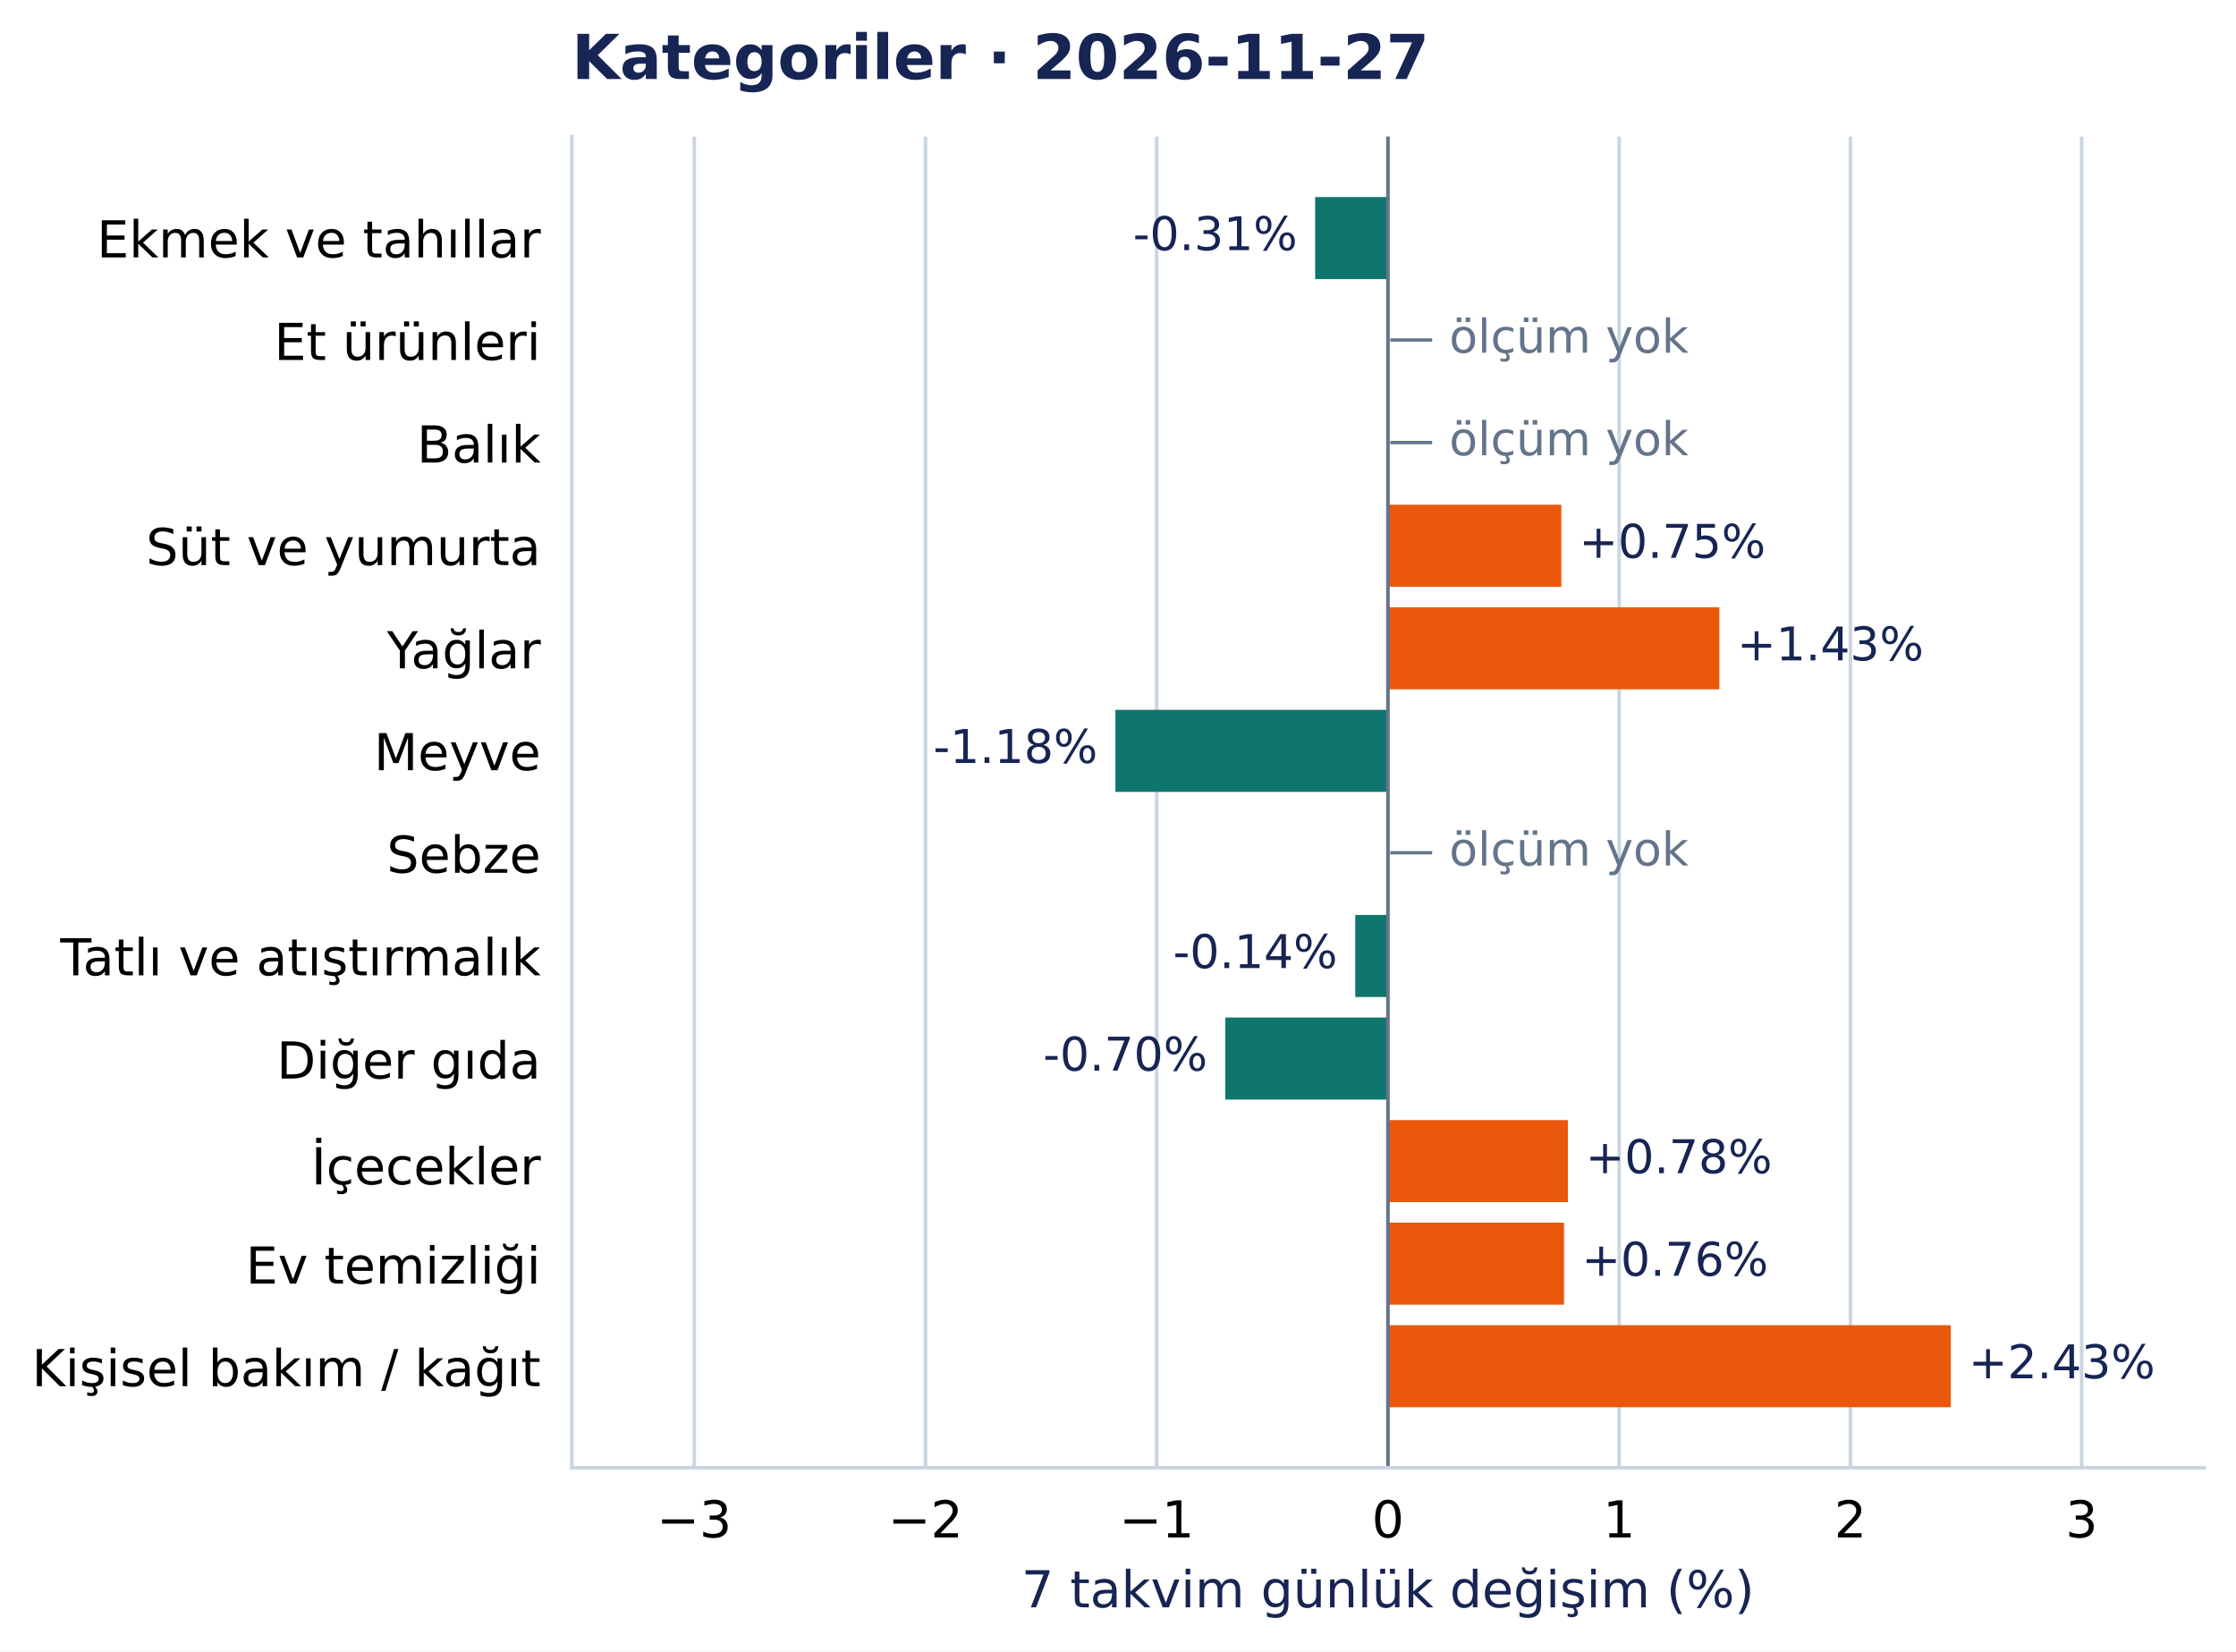
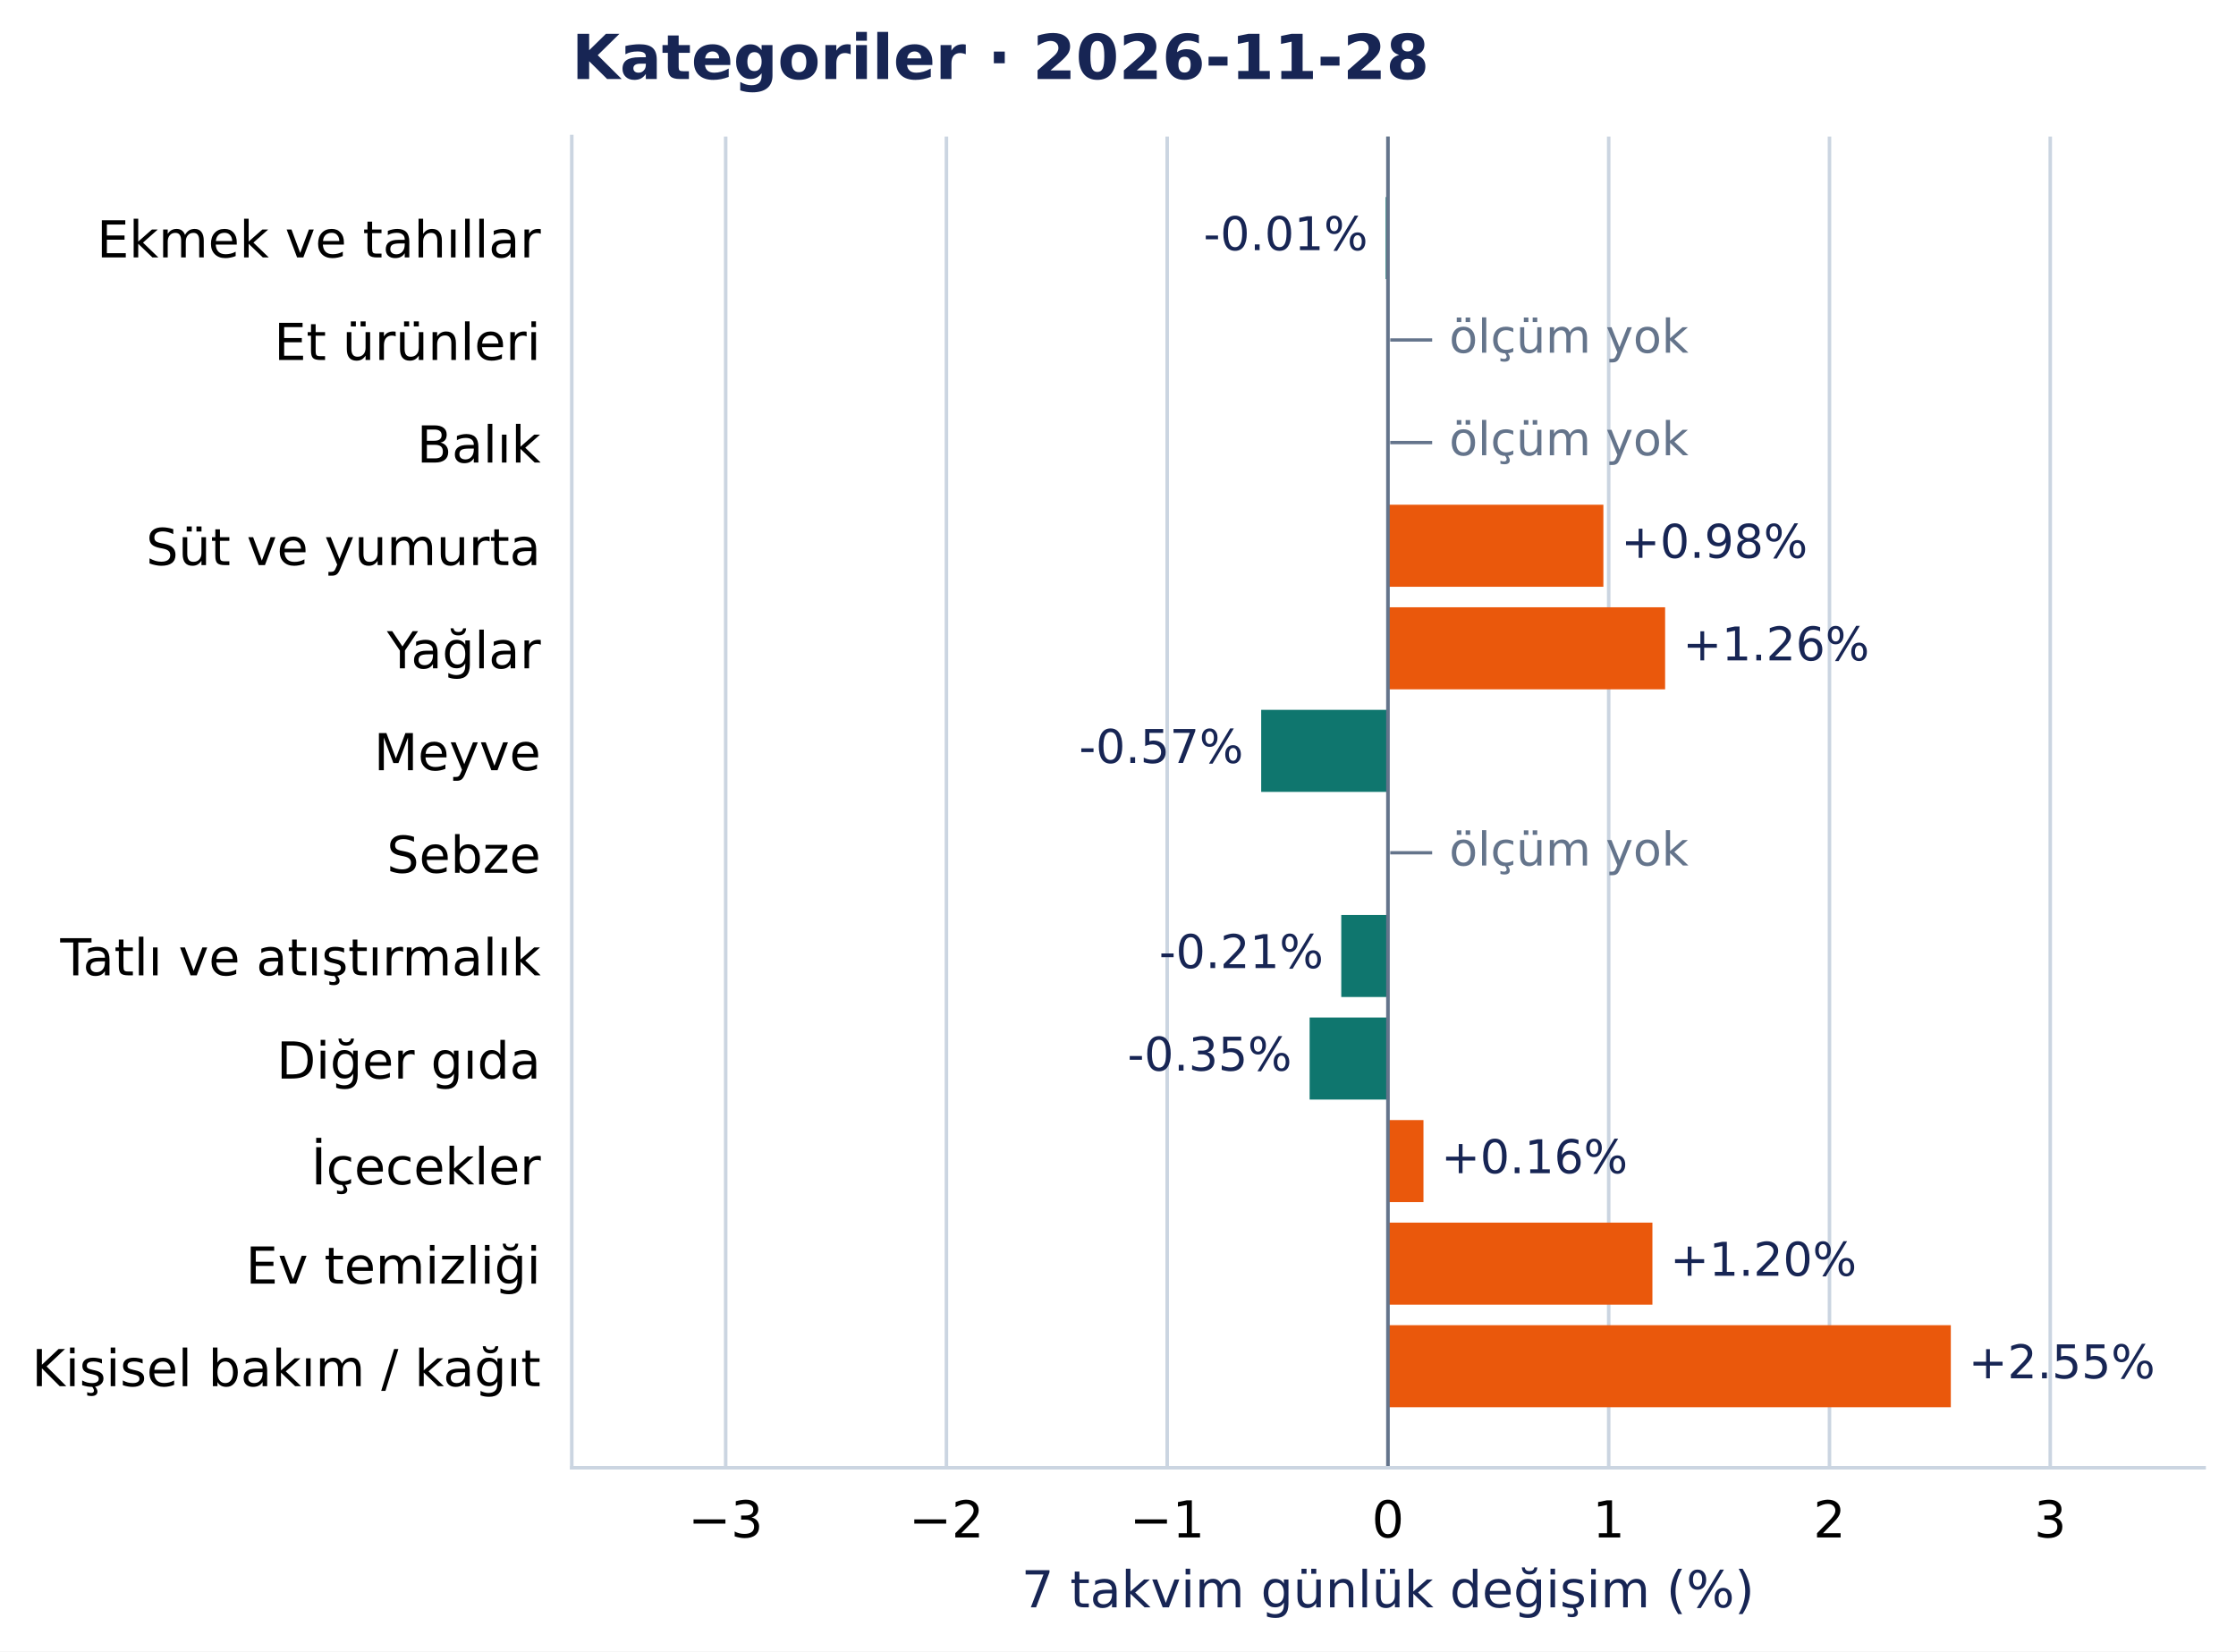
<svg xmlns="http://www.w3.org/2000/svg" width="504.998pt" height="372.97pt" viewBox="0 0 504.998 372.97" version="1.1">
  <defs>
    <style type="text/css">*{stroke-linejoin: round; stroke-linecap: butt}</style>
  </defs>
  <g id="figure_1">
    <g id="patch_1">
      <path d="M 0 372.97 L 504.998 372.97 L 504.998 0 L 0 0 z " style="fill: #ffffff" />
    </g>
    <g id="axes_1">
      <g id="patch_2">
        <path d="M 129.135 331.478 L 497.798 331.478 L 497.798 30.838 L 129.135 30.838 z " style="fill: #ffffff" />
      </g>
      <g id="matplotlib.axis_1">
        <g id="xtick_1">
          <g id="line2d_1">
-             <path d="M 156.796 331.478 L 156.796 30.838 " clip-path="url(#pcea90821e2)" style="fill: none; stroke: #cbd5e1; stroke-width: 0.8; stroke-linecap: square" />
+             <path d="M 163.89 331.478 L 163.89 30.838 " clip-path="url(#pcea90821e2)" style="fill: none; stroke: #cbd5e1; stroke-width: 0.8; stroke-linecap: square" />
          </g>
          <g id="line2d_2" />
          <g id="text_1">
-             <text style="font-size: 11.5px; font-family: 'DejaVu Sans', 'Bitstream Vera Sans', 'Computer Modern Sans Serif', 'Lucida Grande', 'Verdana', 'Geneva', 'Lucid', 'Arial', 'Helvetica', 'Avant Garde', sans-serif; text-anchor: middle" x="156.796" y="347.216" transform="rotate(-0 156.7964 347.2157)">−3</text>
+             <text style="font-size: 11.5px; font-family: 'DejaVu Sans', 'Bitstream Vera Sans', 'Computer Modern Sans Serif', 'Lucida Grande', 'Verdana', 'Geneva', 'Lucid', 'Arial', 'Helvetica', 'Avant Garde', sans-serif; text-anchor: middle" x="163.89" y="347.216" transform="rotate(-0 163.8901 347.2157)">−3</text>
          </g>
        </g>
        <g id="xtick_2">
          <g id="line2d_3">
-             <path d="M 209.02 331.478 L 209.02 30.838 " clip-path="url(#pcea90821e2)" style="fill: none; stroke: #cbd5e1; stroke-width: 0.8; stroke-linecap: square" />
+             <path d="M 213.749 331.478 L 213.749 30.838 " clip-path="url(#pcea90821e2)" style="fill: none; stroke: #cbd5e1; stroke-width: 0.8; stroke-linecap: square" />
          </g>
          <g id="line2d_4" />
          <g id="text_2">
-             <text style="font-size: 11.5px; font-family: 'DejaVu Sans', 'Bitstream Vera Sans', 'Computer Modern Sans Serif', 'Lucida Grande', 'Verdana', 'Geneva', 'Lucid', 'Arial', 'Helvetica', 'Avant Garde', sans-serif; text-anchor: middle" x="209.02" y="347.216" transform="rotate(-0 209.0198 347.2157)">−2</text>
+             <text style="font-size: 11.5px; font-family: 'DejaVu Sans', 'Bitstream Vera Sans', 'Computer Modern Sans Serif', 'Lucida Grande', 'Verdana', 'Geneva', 'Lucid', 'Arial', 'Helvetica', 'Avant Garde', sans-serif; text-anchor: middle" x="213.749" y="347.216" transform="rotate(-0 213.7489 347.2157)">−2</text>
          </g>
        </g>
        <g id="xtick_3">
          <g id="line2d_5">
-             <path d="M 261.243 331.478 L 261.243 30.838 " clip-path="url(#pcea90821e2)" style="fill: none; stroke: #cbd5e1; stroke-width: 0.8; stroke-linecap: square" />
+             <path d="M 263.608 331.478 L 263.608 30.838 " clip-path="url(#pcea90821e2)" style="fill: none; stroke: #cbd5e1; stroke-width: 0.8; stroke-linecap: square" />
          </g>
          <g id="line2d_6" />
          <g id="text_3">
-             <text style="font-size: 11.5px; font-family: 'DejaVu Sans', 'Bitstream Vera Sans', 'Computer Modern Sans Serif', 'Lucida Grande', 'Verdana', 'Geneva', 'Lucid', 'Arial', 'Helvetica', 'Avant Garde', sans-serif; text-anchor: middle" x="261.243" y="347.216" transform="rotate(-0 261.2432 347.2157)">−1</text>
+             <text style="font-size: 11.5px; font-family: 'DejaVu Sans', 'Bitstream Vera Sans', 'Computer Modern Sans Serif', 'Lucida Grande', 'Verdana', 'Geneva', 'Lucid', 'Arial', 'Helvetica', 'Avant Garde', sans-serif; text-anchor: middle" x="263.608" y="347.216" transform="rotate(-0 263.6077 347.2157)">−1</text>
          </g>
        </g>
        <g id="xtick_4">
          <g id="line2d_7">
            <path d="M 313.467 331.478 L 313.467 30.838 " clip-path="url(#pcea90821e2)" style="fill: none; stroke: #cbd5e1; stroke-width: 0.8; stroke-linecap: square" />
          </g>
          <g id="line2d_8" />
          <g id="text_4">
            <text style="font-size: 11.5px; font-family: 'DejaVu Sans', 'Bitstream Vera Sans', 'Computer Modern Sans Serif', 'Lucida Grande', 'Verdana', 'Geneva', 'Lucid', 'Arial', 'Helvetica', 'Avant Garde', sans-serif; text-anchor: middle" x="313.467" y="347.216" transform="rotate(-0 313.4666 347.2157)">0</text>
          </g>
        </g>
        <g id="xtick_5">
          <g id="line2d_9">
-             <path d="M 365.69 331.478 L 365.69 30.838 " clip-path="url(#pcea90821e2)" style="fill: none; stroke: #cbd5e1; stroke-width: 0.8; stroke-linecap: square" />
+             <path d="M 363.325 331.478 L 363.325 30.838 " clip-path="url(#pcea90821e2)" style="fill: none; stroke: #cbd5e1; stroke-width: 0.8; stroke-linecap: square" />
          </g>
          <g id="line2d_10" />
          <g id="text_5">
-             <text style="font-size: 11.5px; font-family: 'DejaVu Sans', 'Bitstream Vera Sans', 'Computer Modern Sans Serif', 'Lucida Grande', 'Verdana', 'Geneva', 'Lucid', 'Arial', 'Helvetica', 'Avant Garde', sans-serif; text-anchor: middle" x="365.69" y="347.216" transform="rotate(-0 365.6899 347.2157)">1</text>
+             <text style="font-size: 11.5px; font-family: 'DejaVu Sans', 'Bitstream Vera Sans', 'Computer Modern Sans Serif', 'Lucida Grande', 'Verdana', 'Geneva', 'Lucid', 'Arial', 'Helvetica', 'Avant Garde', sans-serif; text-anchor: middle" x="363.325" y="347.216" transform="rotate(-0 363.3254 347.2157)">1</text>
          </g>
        </g>
        <g id="xtick_6">
          <g id="line2d_11">
-             <path d="M 417.913 331.478 L 417.913 30.838 " clip-path="url(#pcea90821e2)" style="fill: none; stroke: #cbd5e1; stroke-width: 0.8; stroke-linecap: square" />
+             <path d="M 413.184 331.478 L 413.184 30.838 " clip-path="url(#pcea90821e2)" style="fill: none; stroke: #cbd5e1; stroke-width: 0.8; stroke-linecap: square" />
          </g>
          <g id="line2d_12" />
          <g id="text_6">
-             <text style="font-size: 11.5px; font-family: 'DejaVu Sans', 'Bitstream Vera Sans', 'Computer Modern Sans Serif', 'Lucida Grande', 'Verdana', 'Geneva', 'Lucid', 'Arial', 'Helvetica', 'Avant Garde', sans-serif; text-anchor: middle" x="417.913" y="347.216" transform="rotate(-0 417.9133 347.2157)">2</text>
+             <text style="font-size: 11.5px; font-family: 'DejaVu Sans', 'Bitstream Vera Sans', 'Computer Modern Sans Serif', 'Lucida Grande', 'Verdana', 'Geneva', 'Lucid', 'Arial', 'Helvetica', 'Avant Garde', sans-serif; text-anchor: middle" x="413.184" y="347.216" transform="rotate(-0 413.1842 347.2157)">2</text>
          </g>
        </g>
        <g id="xtick_7">
          <g id="line2d_13">
-             <path d="M 470.137 331.478 L 470.137 30.838 " clip-path="url(#pcea90821e2)" style="fill: none; stroke: #cbd5e1; stroke-width: 0.8; stroke-linecap: square" />
+             <path d="M 463.043 331.478 L 463.043 30.838 " clip-path="url(#pcea90821e2)" style="fill: none; stroke: #cbd5e1; stroke-width: 0.8; stroke-linecap: square" />
          </g>
          <g id="line2d_14" />
          <g id="text_7">
-             <text style="font-size: 11.5px; font-family: 'DejaVu Sans', 'Bitstream Vera Sans', 'Computer Modern Sans Serif', 'Lucida Grande', 'Verdana', 'Geneva', 'Lucid', 'Arial', 'Helvetica', 'Avant Garde', sans-serif; text-anchor: middle" x="470.137" y="347.216" transform="rotate(-0 470.1367 347.2157)">3</text>
+             <text style="font-size: 11.5px; font-family: 'DejaVu Sans', 'Bitstream Vera Sans', 'Computer Modern Sans Serif', 'Lucida Grande', 'Verdana', 'Geneva', 'Lucid', 'Arial', 'Helvetica', 'Avant Garde', sans-serif; text-anchor: middle" x="463.043" y="347.216" transform="rotate(-0 463.043 347.2157)">3</text>
          </g>
        </g>
        <g id="text_8">
          <text style="font-size: 11.5px; font-family: 'DejaVu Sans', 'Bitstream Vera Sans', 'Computer Modern Sans Serif', 'Lucida Grande', 'Verdana', 'Geneva', 'Lucid', 'Arial', 'Helvetica', 'Avant Garde', sans-serif; text-anchor: middle; fill: #172554" x="313.467" y="363.008" transform="rotate(-0 313.4666 363.0077)">7 takvim günlük değişim (%)</text>
        </g>
      </g>
      <g id="matplotlib.axis_2">
        <g id="ytick_1">
          <g id="line2d_15" />
          <g id="text_9">
            <text style="font-size: 11.5px; font-family: 'DejaVu Sans', 'Bitstream Vera Sans', 'Computer Modern Sans Serif', 'Lucida Grande', 'Verdana', 'Geneva', 'Lucid', 'Arial', 'Helvetica', 'Avant Garde', sans-serif; text-anchor: end" x="122.135" y="58.137" transform="rotate(-0 122.1353 58.13713)">Ekmek ve tahıllar</text>
          </g>
        </g>
        <g id="ytick_2">
          <g id="line2d_16" />
          <g id="text_10">
            <text style="font-size: 11.5px; font-family: 'DejaVu Sans', 'Bitstream Vera Sans', 'Computer Modern Sans Serif', 'Lucida Grande', 'Verdana', 'Geneva', 'Lucid', 'Arial', 'Helvetica', 'Avant Garde', sans-serif; text-anchor: end" x="122.135" y="81.299" transform="rotate(-0 122.1353 81.29896)">Et ürünleri</text>
          </g>
        </g>
        <g id="ytick_3">
          <g id="line2d_17" />
          <g id="text_11">
            <text style="font-size: 11.5px; font-family: 'DejaVu Sans', 'Bitstream Vera Sans', 'Computer Modern Sans Serif', 'Lucida Grande', 'Verdana', 'Geneva', 'Lucid', 'Arial', 'Helvetica', 'Avant Garde', sans-serif; text-anchor: end" x="122.135" y="104.461" transform="rotate(-0 122.1353 104.4608)">Balık</text>
          </g>
        </g>
        <g id="ytick_4">
          <g id="line2d_18" />
          <g id="text_12">
            <text style="font-size: 11.5px; font-family: 'DejaVu Sans', 'Bitstream Vera Sans', 'Computer Modern Sans Serif', 'Lucida Grande', 'Verdana', 'Geneva', 'Lucid', 'Arial', 'Helvetica', 'Avant Garde', sans-serif; text-anchor: end" x="122.135" y="127.622" transform="rotate(-0 122.1353 127.6222)">Süt ve yumurta</text>
          </g>
        </g>
        <g id="ytick_5">
          <g id="line2d_19" />
          <g id="text_13">
            <text style="font-size: 11.5px; font-family: 'DejaVu Sans', 'Bitstream Vera Sans', 'Computer Modern Sans Serif', 'Lucida Grande', 'Verdana', 'Geneva', 'Lucid', 'Arial', 'Helvetica', 'Avant Garde', sans-serif; text-anchor: end" x="122.135" y="150.93" transform="rotate(-0 122.1353 150.93)">Yağlar</text>
          </g>
        </g>
        <g id="ytick_6">
          <g id="line2d_20" />
          <g id="text_14">
            <text style="font-size: 11.5px; font-family: 'DejaVu Sans', 'Bitstream Vera Sans', 'Computer Modern Sans Serif', 'Lucida Grande', 'Verdana', 'Geneva', 'Lucid', 'Arial', 'Helvetica', 'Avant Garde', sans-serif; text-anchor: end" x="122.135" y="173.946" transform="rotate(-0 122.1353 173.9458)">Meyve</text>
          </g>
        </g>
        <g id="ytick_7">
          <g id="line2d_21" />
          <g id="text_15">
            <text style="font-size: 11.5px; font-family: 'DejaVu Sans', 'Bitstream Vera Sans', 'Computer Modern Sans Serif', 'Lucida Grande', 'Verdana', 'Geneva', 'Lucid', 'Arial', 'Helvetica', 'Avant Garde', sans-serif; text-anchor: end" x="122.135" y="197.108" transform="rotate(-0 122.1353 197.1081)">Sebze</text>
          </g>
        </g>
        <g id="ytick_8">
          <g id="line2d_22" />
          <g id="text_16">
            <text style="font-size: 11.5px; font-family: 'DejaVu Sans', 'Bitstream Vera Sans', 'Computer Modern Sans Serif', 'Lucida Grande', 'Verdana', 'Geneva', 'Lucid', 'Arial', 'Helvetica', 'Avant Garde', sans-serif; text-anchor: end" x="122.135" y="220.27" transform="rotate(-0 122.1353 220.27)">Tatlı ve atıştırmalık</text>
          </g>
        </g>
        <g id="ytick_9">
          <g id="line2d_23" />
          <g id="text_17">
            <text style="font-size: 11.5px; font-family: 'DejaVu Sans', 'Bitstream Vera Sans', 'Computer Modern Sans Serif', 'Lucida Grande', 'Verdana', 'Geneva', 'Lucid', 'Arial', 'Helvetica', 'Avant Garde', sans-serif; text-anchor: end" x="122.135" y="243.577" transform="rotate(-0 122.1353 243.5773)">Diğer gıda</text>
          </g>
        </g>
        <g id="ytick_10">
          <g id="line2d_24" />
          <g id="text_18">
            <text style="font-size: 11.5px; font-family: 'DejaVu Sans', 'Bitstream Vera Sans', 'Computer Modern Sans Serif', 'Lucida Grande', 'Verdana', 'Geneva', 'Lucid', 'Arial', 'Helvetica', 'Avant Garde', sans-serif; text-anchor: end" x="122.135" y="267.48" transform="rotate(-0 122.1353 267.4804)">İçecekler</text>
          </g>
        </g>
        <g id="ytick_11">
          <g id="line2d_25" />
          <g id="text_19">
            <text style="font-size: 11.5px; font-family: 'DejaVu Sans', 'Bitstream Vera Sans', 'Computer Modern Sans Serif', 'Lucida Grande', 'Verdana', 'Geneva', 'Lucid', 'Arial', 'Helvetica', 'Avant Garde', sans-serif; text-anchor: end" x="122.135" y="289.901" transform="rotate(-0 122.1353 289.901)">Ev temizliği</text>
          </g>
        </g>
        <g id="ytick_12">
          <g id="line2d_26" />
          <g id="text_20">
            <text style="font-size: 11.5px; font-family: 'DejaVu Sans', 'Bitstream Vera Sans', 'Computer Modern Sans Serif', 'Lucida Grande', 'Verdana', 'Geneva', 'Lucid', 'Arial', 'Helvetica', 'Avant Garde', sans-serif; text-anchor: end" x="122.135" y="313.063" transform="rotate(-0 122.1353 313.0628)">Kişisel bakım / kağıt</text>
          </g>
        </g>
      </g>
      <g id="patch_3">
-         <path d="M 313.467 44.503 L 297.025 44.503 L 297.025 63.033 L 313.467 63.033 z " clip-path="url(#pcea90821e2)" style="fill: #0f766e" />
+         <path d="M 313.467 44.503 L 312.954 44.503 L 312.954 63.033 L 313.467 63.033 z " clip-path="url(#pcea90821e2)" style="fill: #0f766e" />
      </g>
      <g id="patch_4">
-         <path d="M 313.467 113.989 L 352.63 113.989 L 352.63 132.518 L 313.467 132.518 z " clip-path="url(#pcea90821e2)" style="fill: #ea580c" />
+         <path d="M 313.467 113.989 L 362.121 113.989 L 362.121 132.518 L 313.467 132.518 z " clip-path="url(#pcea90821e2)" style="fill: #ea580c" />
      </g>
      <g id="patch_5">
-         <path d="M 313.467 137.151 L 388.319 137.151 L 388.319 155.68 L 313.467 155.68 z " clip-path="url(#pcea90821e2)" style="fill: #ea580c" />
+         <path d="M 313.467 137.151 L 376.064 137.151 L 376.064 155.68 L 313.467 155.68 z " clip-path="url(#pcea90821e2)" style="fill: #ea580c" />
      </g>
      <g id="patch_6">
-         <path d="M 313.467 160.312 L 251.911 160.312 L 251.911 178.842 L 313.467 178.842 z " clip-path="url(#pcea90821e2)" style="fill: #0f766e" />
+         <path d="M 313.467 160.312 L 284.838 160.312 L 284.838 178.842 L 313.467 178.842 z " clip-path="url(#pcea90821e2)" style="fill: #0f766e" />
      </g>
      <g id="patch_7">
-         <path d="M 313.467 206.636 L 306.083 206.636 L 306.083 225.166 L 313.467 225.166 z " clip-path="url(#pcea90821e2)" style="fill: #0f766e" />
+         <path d="M 313.467 206.636 L 302.922 206.636 L 302.922 225.166 L 313.467 225.166 z " clip-path="url(#pcea90821e2)" style="fill: #0f766e" />
      </g>
      <g id="patch_8">
-         <path d="M 313.467 229.798 L 276.726 229.798 L 276.726 248.327 L 313.467 248.327 z " clip-path="url(#pcea90821e2)" style="fill: #0f766e" />
+         <path d="M 313.467 229.798 L 295.777 229.798 L 295.777 248.327 L 313.467 248.327 z " clip-path="url(#pcea90821e2)" style="fill: #0f766e" />
      </g>
      <g id="patch_9">
-         <path d="M 313.467 252.96 L 354.102 252.96 L 354.102 271.489 L 313.467 271.489 z " clip-path="url(#pcea90821e2)" style="fill: #ea580c" />
+         <path d="M 313.467 252.96 L 321.488 252.96 L 321.488 271.489 L 313.467 271.489 z " clip-path="url(#pcea90821e2)" style="fill: #ea580c" />
      </g>
      <g id="patch_10">
-         <path d="M 313.467 276.122 L 353.23 276.122 L 353.23 294.651 L 313.467 294.651 z " clip-path="url(#pcea90821e2)" style="fill: #ea580c" />
+         <path d="M 313.467 276.122 L 373.196 276.122 L 373.196 294.651 L 313.467 294.651 z " clip-path="url(#pcea90821e2)" style="fill: #ea580c" />
      </g>
      <g id="patch_11">
        <path d="M 313.467 299.283 L 440.592 299.283 L 440.592 317.813 L 313.467 317.813 z " clip-path="url(#pcea90821e2)" style="fill: #ea580c" />
      </g>
      <g id="line2d_27">
        <path d="M 313.467 331.478 L 313.467 30.838 " clip-path="url(#pcea90821e2)" style="fill: none; stroke: #64748b; stroke-width: 0.8; stroke-linecap: square" />
      </g>
      <g id="patch_12">
        <path d="M 129.135 331.478 L 129.135 30.838 " style="fill: none; stroke: #cbd5e1; stroke-width: 0.8; stroke-linejoin: miter; stroke-linecap: square" />
      </g>
      <g id="patch_13">
        <path d="M 129.135 331.478 L 497.798 331.478 " style="fill: none; stroke: #cbd5e1; stroke-width: 0.8; stroke-linejoin: miter; stroke-linecap: square" />
      </g>
      <g id="text_21">
-         <text style="font-size: 10.5px; font-family: 'DejaVu Sans', 'Bitstream Vera Sans', 'Computer Modern Sans Serif', 'Lucida Grande', 'Verdana', 'Geneva', 'Lucid', 'Arial', 'Helvetica', 'Avant Garde', sans-serif; text-anchor: end; fill: #172554" x="293.025" y="56.496" transform="rotate(-0 293.0251 56.49557)">-0.31%</text>
+         <text style="font-size: 10.5px; font-family: 'DejaVu Sans', 'Bitstream Vera Sans', 'Computer Modern Sans Serif', 'Lucida Grande', 'Verdana', 'Geneva', 'Lucid', 'Arial', 'Helvetica', 'Avant Garde', sans-serif; text-anchor: end; fill: #172554" x="308.954" y="56.496" transform="rotate(-0 308.9543 56.49557)">-0.01%</text>
      </g>
      <g id="text_22">
        <text style="font-size: 10.5px; font-family: 'DejaVu Sans', 'Bitstream Vera Sans', 'Computer Modern Sans Serif', 'Lucida Grande', 'Verdana', 'Geneva', 'Lucid', 'Arial', 'Helvetica', 'Avant Garde', sans-serif; text-anchor: start; fill: #64748b" x="313.467" y="79.658" transform="rotate(-0 313.4666 79.65781)">  — ölçüm yok</text>
      </g>
      <g id="text_23">
        <text style="font-size: 10.5px; font-family: 'DejaVu Sans', 'Bitstream Vera Sans', 'Computer Modern Sans Serif', 'Lucida Grande', 'Verdana', 'Geneva', 'Lucid', 'Arial', 'Helvetica', 'Avant Garde', sans-serif; text-anchor: start; fill: #64748b" x="313.467" y="102.82" transform="rotate(-0 313.4666 102.8196)">  — ölçüm yok</text>
      </g>
      <g id="text_24">
-         <text style="font-size: 10.5px; font-family: 'DejaVu Sans', 'Bitstream Vera Sans', 'Computer Modern Sans Serif', 'Lucida Grande', 'Verdana', 'Geneva', 'Lucid', 'Arial', 'Helvetica', 'Avant Garde', sans-serif; text-anchor: start; fill: #172554" x="356.63" y="125.981" transform="rotate(-0 356.6297 125.9811)">+0.75%</text>
+         <text style="font-size: 10.5px; font-family: 'DejaVu Sans', 'Bitstream Vera Sans', 'Computer Modern Sans Serif', 'Lucida Grande', 'Verdana', 'Geneva', 'Lucid', 'Arial', 'Helvetica', 'Avant Garde', sans-serif; text-anchor: start; fill: #172554" x="366.121" y="125.981" transform="rotate(-0 366.1214 125.9811)">+0.98%</text>
      </g>
      <g id="text_25">
-         <text style="font-size: 10.5px; font-family: 'DejaVu Sans', 'Bitstream Vera Sans', 'Computer Modern Sans Serif', 'Lucida Grande', 'Verdana', 'Geneva', 'Lucid', 'Arial', 'Helvetica', 'Avant Garde', sans-serif; text-anchor: start; fill: #172554" x="392.319" y="149.143" transform="rotate(-0 392.3195 149.1429)">+1.43%</text>
+         <text style="font-size: 10.5px; font-family: 'DejaVu Sans', 'Bitstream Vera Sans', 'Computer Modern Sans Serif', 'Lucida Grande', 'Verdana', 'Geneva', 'Lucid', 'Arial', 'Helvetica', 'Avant Garde', sans-serif; text-anchor: start; fill: #172554" x="380.064" y="149.143" transform="rotate(-0 380.0644 149.1429)">+1.26%</text>
      </g>
      <g id="text_26">
-         <text style="font-size: 10.5px; font-family: 'DejaVu Sans', 'Bitstream Vera Sans', 'Computer Modern Sans Serif', 'Lucida Grande', 'Verdana', 'Geneva', 'Lucid', 'Arial', 'Helvetica', 'Avant Garde', sans-serif; text-anchor: end; fill: #172554" x="247.911" y="172.305" transform="rotate(-0 247.9106 172.3047)">-1.18%</text>
+         <text style="font-size: 10.5px; font-family: 'DejaVu Sans', 'Bitstream Vera Sans', 'Computer Modern Sans Serif', 'Lucida Grande', 'Verdana', 'Geneva', 'Lucid', 'Arial', 'Helvetica', 'Avant Garde', sans-serif; text-anchor: end; fill: #172554" x="280.838" y="172.305" transform="rotate(-0 280.8379 172.3047)">-0.57%</text>
      </g>
      <g id="text_27">
        <text style="font-size: 10.5px; font-family: 'DejaVu Sans', 'Bitstream Vera Sans', 'Computer Modern Sans Serif', 'Lucida Grande', 'Verdana', 'Geneva', 'Lucid', 'Arial', 'Helvetica', 'Avant Garde', sans-serif; text-anchor: start; fill: #64748b" x="313.467" y="195.467" transform="rotate(-0 313.4666 195.467)">  — ölçüm yok</text>
      </g>
      <g id="text_28">
-         <text style="font-size: 10.5px; font-family: 'DejaVu Sans', 'Bitstream Vera Sans', 'Computer Modern Sans Serif', 'Lucida Grande', 'Verdana', 'Geneva', 'Lucid', 'Arial', 'Helvetica', 'Avant Garde', sans-serif; text-anchor: end; fill: #172554" x="302.083" y="218.628" transform="rotate(-0 302.0834 218.6284)">-0.14%</text>
+         <text style="font-size: 10.5px; font-family: 'DejaVu Sans', 'Bitstream Vera Sans', 'Computer Modern Sans Serif', 'Lucida Grande', 'Verdana', 'Geneva', 'Lucid', 'Arial', 'Helvetica', 'Avant Garde', sans-serif; text-anchor: end; fill: #172554" x="298.922" y="218.628" transform="rotate(-0 298.9224 218.6284)">-0.21%</text>
      </g>
      <g id="text_29">
-         <text style="font-size: 10.5px; font-family: 'DejaVu Sans', 'Bitstream Vera Sans', 'Computer Modern Sans Serif', 'Lucida Grande', 'Verdana', 'Geneva', 'Lucid', 'Arial', 'Helvetica', 'Avant Garde', sans-serif; text-anchor: end; fill: #172554" x="272.726" y="241.79" transform="rotate(-0 272.7257 241.7902)">-0.70%</text>
+         <text style="font-size: 10.5px; font-family: 'DejaVu Sans', 'Bitstream Vera Sans', 'Computer Modern Sans Serif', 'Lucida Grande', 'Verdana', 'Geneva', 'Lucid', 'Arial', 'Helvetica', 'Avant Garde', sans-serif; text-anchor: end; fill: #172554" x="291.777" y="241.79" transform="rotate(-0 291.7774 241.7902)">-0.35%</text>
      </g>
      <g id="text_30">
-         <text style="font-size: 10.5px; font-family: 'DejaVu Sans', 'Bitstream Vera Sans', 'Computer Modern Sans Serif', 'Lucida Grande', 'Verdana', 'Geneva', 'Lucid', 'Arial', 'Helvetica', 'Avant Garde', sans-serif; text-anchor: start; fill: #172554" x="358.102" y="264.952" transform="rotate(-0 358.1017 264.9521)">+0.78%</text>
+         <text style="font-size: 10.5px; font-family: 'DejaVu Sans', 'Bitstream Vera Sans', 'Computer Modern Sans Serif', 'Lucida Grande', 'Verdana', 'Geneva', 'Lucid', 'Arial', 'Helvetica', 'Avant Garde', sans-serif; text-anchor: start; fill: #172554" x="325.488" y="264.952" transform="rotate(-0 325.4885 264.9521)">+0.16%</text>
      </g>
      <g id="text_31">
-         <text style="font-size: 10.5px; font-family: 'DejaVu Sans', 'Bitstream Vera Sans', 'Computer Modern Sans Serif', 'Lucida Grande', 'Verdana', 'Geneva', 'Lucid', 'Arial', 'Helvetica', 'Avant Garde', sans-serif; text-anchor: start; fill: #172554" x="357.23" y="288.114" transform="rotate(-0 357.2297 288.1139)">+0.76%</text>
+         <text style="font-size: 10.5px; font-family: 'DejaVu Sans', 'Bitstream Vera Sans', 'Computer Modern Sans Serif', 'Lucida Grande', 'Verdana', 'Geneva', 'Lucid', 'Arial', 'Helvetica', 'Avant Garde', sans-serif; text-anchor: start; fill: #172554" x="377.196" y="288.114" transform="rotate(-0 377.196 288.1139)">+1.20%</text>
      </g>
      <g id="text_32">
-         <text style="font-size: 10.5px; font-family: 'DejaVu Sans', 'Bitstream Vera Sans', 'Computer Modern Sans Serif', 'Lucida Grande', 'Verdana', 'Geneva', 'Lucid', 'Arial', 'Helvetica', 'Avant Garde', sans-serif; text-anchor: start; fill: #172554" x="444.592" y="311.276" transform="rotate(-0 444.5916 311.2757)">+2.43%</text>
+         <text style="font-size: 10.5px; font-family: 'DejaVu Sans', 'Bitstream Vera Sans', 'Computer Modern Sans Serif', 'Lucida Grande', 'Verdana', 'Geneva', 'Lucid', 'Arial', 'Helvetica', 'Avant Garde', sans-serif; text-anchor: start; fill: #172554" x="444.592" y="311.276" transform="rotate(-0 444.5916 311.2757)">+2.55%</text>
      </g>
      <g id="text_33">
-         <text style="font-weight: 700; font-size: 14px; font-family: 'DejaVu Sans', 'Bitstream Vera Sans', 'Computer Modern Sans Serif', 'Lucida Grande', 'Verdana', 'Geneva', 'Lucid', 'Arial', 'Helvetica', 'Avant Garde', sans-serif; text-anchor: start; fill: #172554" x="129.135" y="17.838" transform="rotate(-0 129.1353 17.83781)">Kategoriler · 2026-11-27</text>
+         <text style="font-weight: 700; font-size: 14px; font-family: 'DejaVu Sans', 'Bitstream Vera Sans', 'Computer Modern Sans Serif', 'Lucida Grande', 'Verdana', 'Geneva', 'Lucid', 'Arial', 'Helvetica', 'Avant Garde', sans-serif; text-anchor: start; fill: #172554" x="129.135" y="17.838" transform="rotate(-0 129.1353 17.83781)">Kategoriler · 2026-11-28</text>
      </g>
    </g>
  </g>
  <defs>
    <clipPath id="pcea90821e2">
      <rect x="129.135" y="30.838" width="368.663" height="300.641" />
    </clipPath>
  </defs>
</svg>
